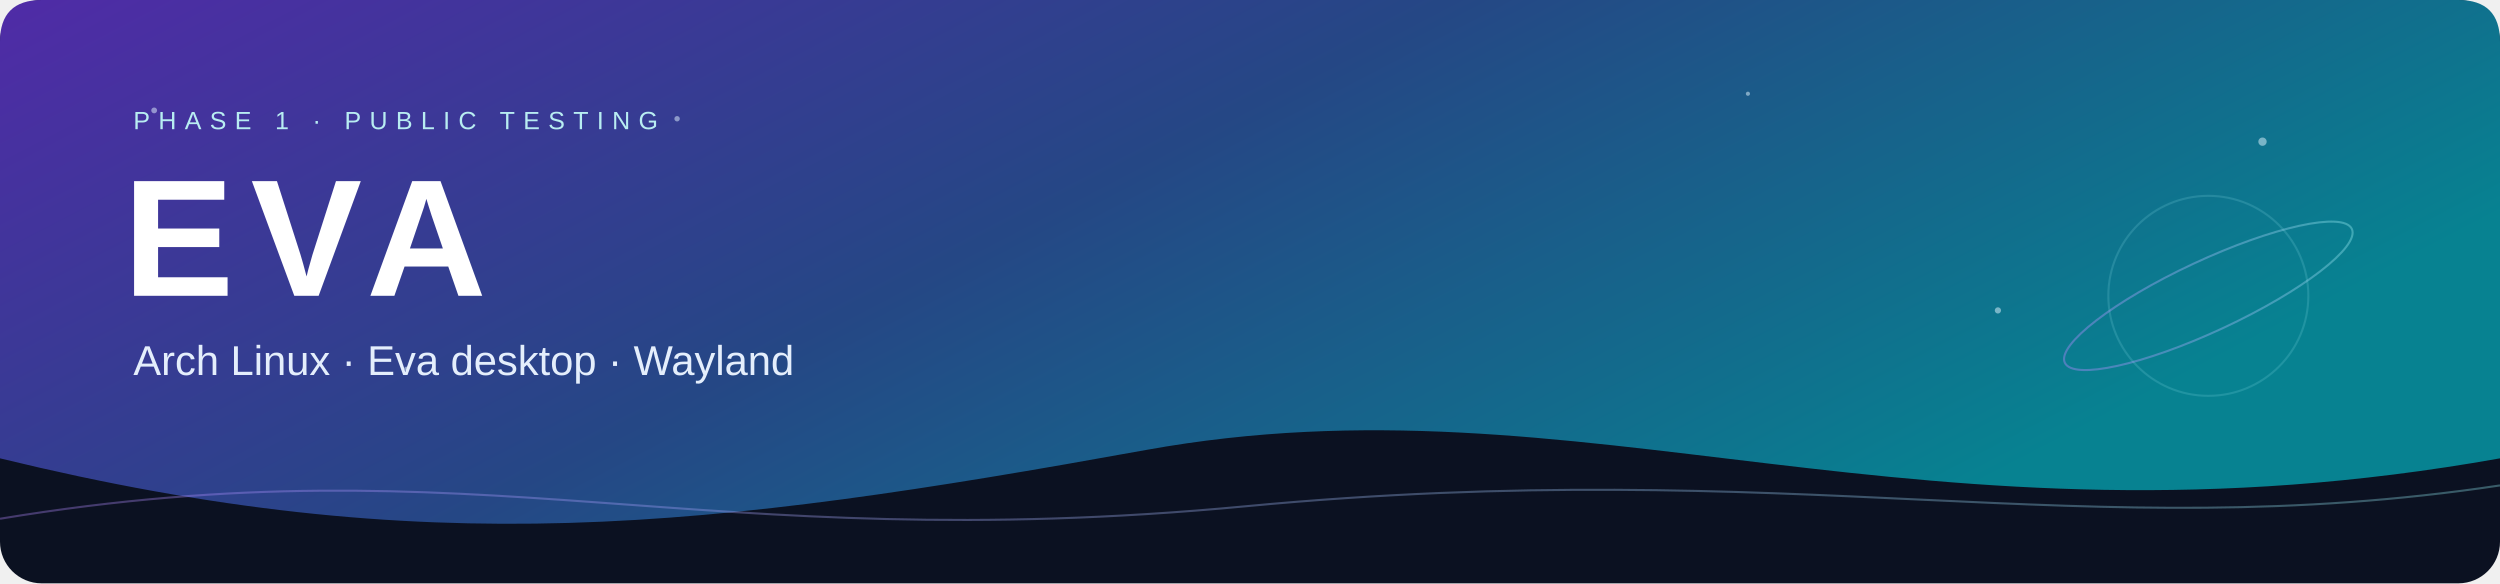
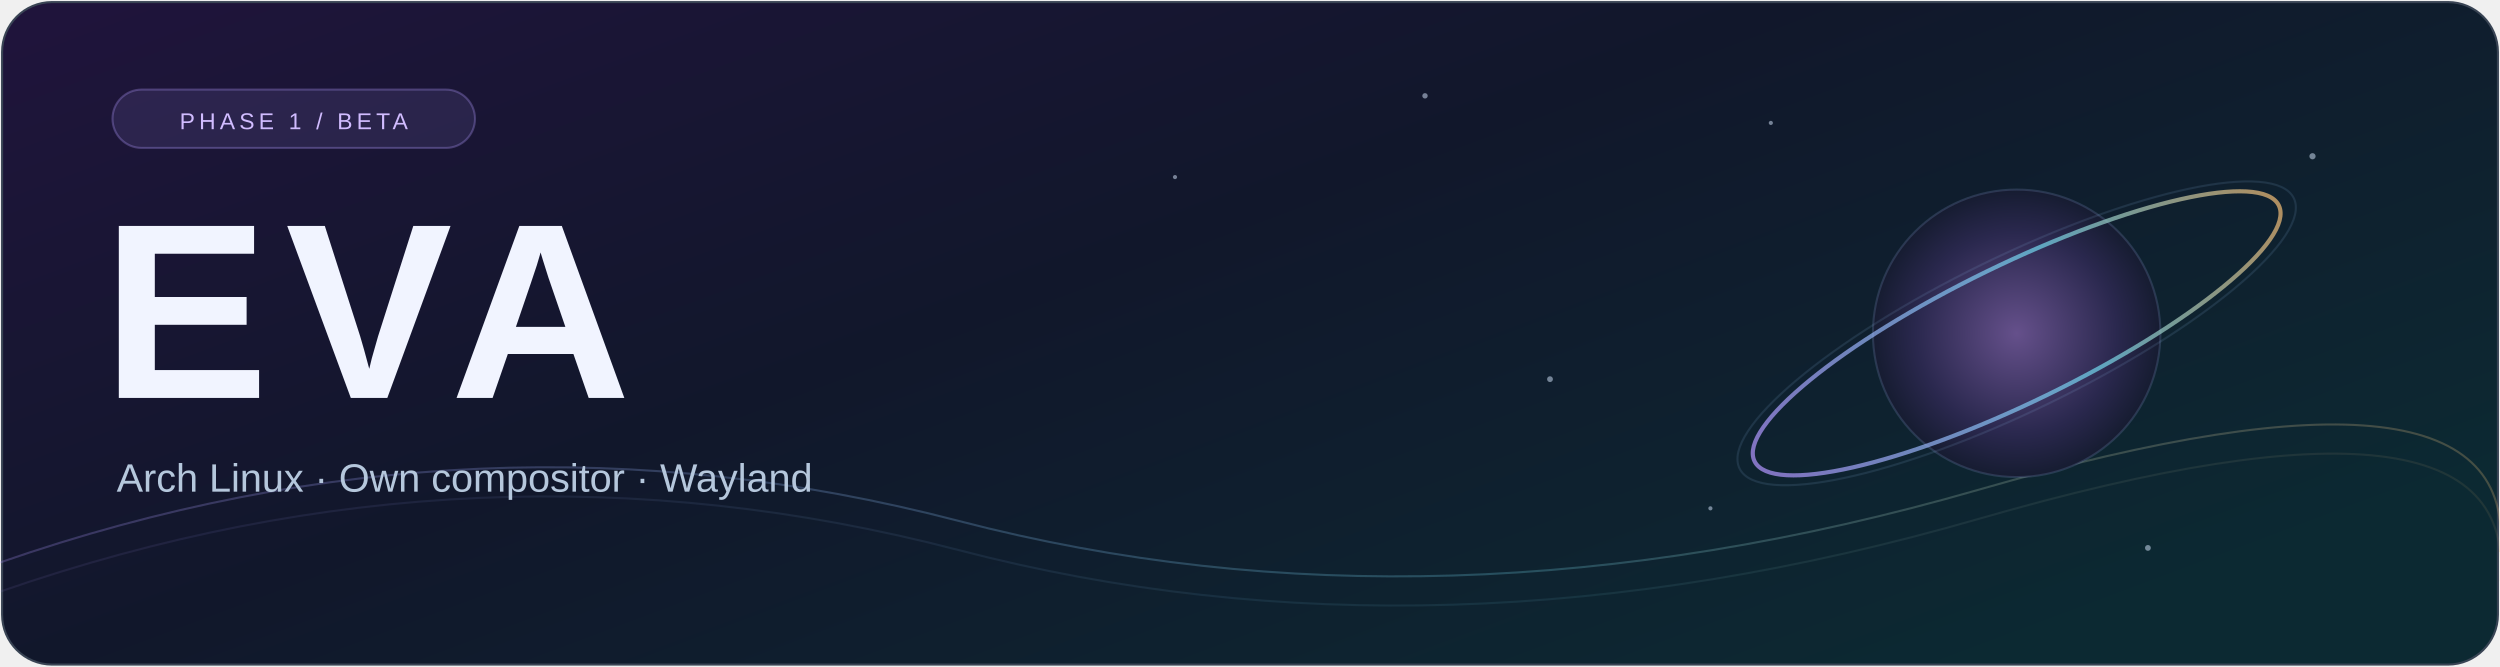
- <svg xmlns="http://www.w3.org/2000/svg" width="1200" height="280" viewBox="0 0 1200 280" role="img" aria-label="Eva — Phase 1 public testing">
+ <svg xmlns="http://www.w3.org/2000/svg" width="1200" height="320" viewBox="0 0 1200 320" role="img" aria-label="Eva · PHASE 1 / BETA">
  <defs>
-     <linearGradient id="sky" x2="1" y2=".4">
-       <stop stop-color="#502ba7" />
-       <stop offset=".5" stop-color="#254785" />
-       <stop offset="1" stop-color="#078291" />
+     <linearGradient id="bg" x2="1" y2=".7">
+       <stop stop-color="#20143c" />
+       <stop offset=".48" stop-color="#11172b" />
+       <stop offset="1" stop-color="#0c2932" />
    </linearGradient>
-     <linearGradient id="wave">
-       <stop stop-color="#b387ff" />
-       <stop offset="1" stop-color="#8fe7ec" />
+     <linearGradient id="line">
+       <stop stop-color="#b395ff" />
+       <stop offset=".6" stop-color="#72d8ee" />
+       <stop offset="1" stop-color="#f4bd76" />
    </linearGradient>
+     <radialGradient id="orb">
+       <stop stop-color="#65508b" />
+       <stop offset=".7" stop-color="#2a284e" />
+       <stop offset="1" stop-color="#161c31" />
+     </radialGradient>
  </defs>
-   <rect width="1200" height="280" rx="20" fill="#0b1121" />
-   <path d="M0 20Q0 0 20 0H1180Q1200 0 1200 20V220C920 270 760 178 550 216S205 270 0 220Z" fill="url(#sky)" />
-   <g fill="#e3f5ff" opacity=".5">
-     <circle cx="74" cy="53" r="1.4" />
-     <circle cx="1086" cy="68" r="2" />
-     <circle cx="959" cy="149" r="1.5" />
-     <circle cx="195" cy="177" r="1" />
-     <circle cx="325" cy="57" r="1.3" />
-     <circle cx="839" cy="45" r="1" />
+   <rect x="1" y="1" width="1198" height="318" rx="24" fill="url(#bg)" stroke="#394454" />
+   <path d="M0 270Q230 190 460 250T950 235T1200 265" fill="none" stroke="url(#line)" opacity=".25" />
+   <path d="M0 284Q230 204 460 264T950 249T1200 279" fill="none" stroke="url(#line)" opacity=".09" />
+   <g fill="#d9e9ff" opacity=".5">
+     <circle cx="684" cy="46" r="1.3" />
+     <circle cx="821" cy="244" r="1" />
+     <circle cx="744" cy="182" r="1.4" />
+     <circle cx="1110" cy="75" r="1.5" />
+     <circle cx="1031" cy="263" r="1.4" />
+     <circle cx="564" cy="85" r="1" />
+     <circle cx="850" cy="59" r="1" />
  </g>
-   <circle cx="1060" cy="142" r="48" fill="none" stroke="#90e7ee" stroke-opacity=".18" />
-   <ellipse cx="1060" cy="142" rx="76" ry="17" transform="rotate(-25 1060 142)" fill="none" stroke="url(#wave)" stroke-opacity=".4" />
-   <text x="64" y="62" fill="#b8edf2" font-family="Arial,sans-serif" font-size="12" letter-spacing="4">PHASE 1 · PUBLIC TESTING</text>
-   <text x="59" y="142" fill="#ffffff" font-family="Arial,sans-serif" font-size="80" font-weight="700" letter-spacing="8">EVA</text>
-   <text x="64" y="180" fill="#e4eefc" font-family="Arial,sans-serif" font-size="20">Arch Linux · Eva desktop · Wayland</text>
-   <path d="M0 249C230 211 334 268 598 243S1000 263 1200 233" fill="none" stroke="url(#wave)" stroke-opacity=".35" />
+   <circle cx="968" cy="160" r="69" fill="url(#orb)" stroke="#778bba" stroke-opacity=".25" />
+   <ellipse cx="968" cy="160" rx="140" ry="33" transform="rotate(-26 968 160)" fill="none" stroke="url(#line)" stroke-width="2" opacity=".7" />
+   <ellipse cx="968" cy="160" rx="148" ry="37" transform="rotate(-26 968 160)" fill="none" stroke="#88b5e1" opacity=".14" />
+   <rect x="54" y="43" width="174" height="28" rx="14" fill="#b39aff" fill-opacity=".11" stroke="#b39aff" stroke-opacity=".3" />
+   <text x="141" y="62" text-anchor="middle" fill="#d1bcff" font-family="Arial,sans-serif" font-size="11" letter-spacing="2">PHASE 1 / BETA</text>
+   <text x="49" y="191" fill="#f1f4ff" font-family="Arial,sans-serif" font-weight="700" font-size="120" letter-spacing="8">EVA</text>
+   <text x="56" y="236" fill="#b5c7dc" font-family="Arial,sans-serif" font-size="19">Arch Linux · Own compositor · Wayland</text>
+   <path d="M56 265H330" stroke="url(#line)" stroke-width="3" stroke-linecap="round" />
</svg>
